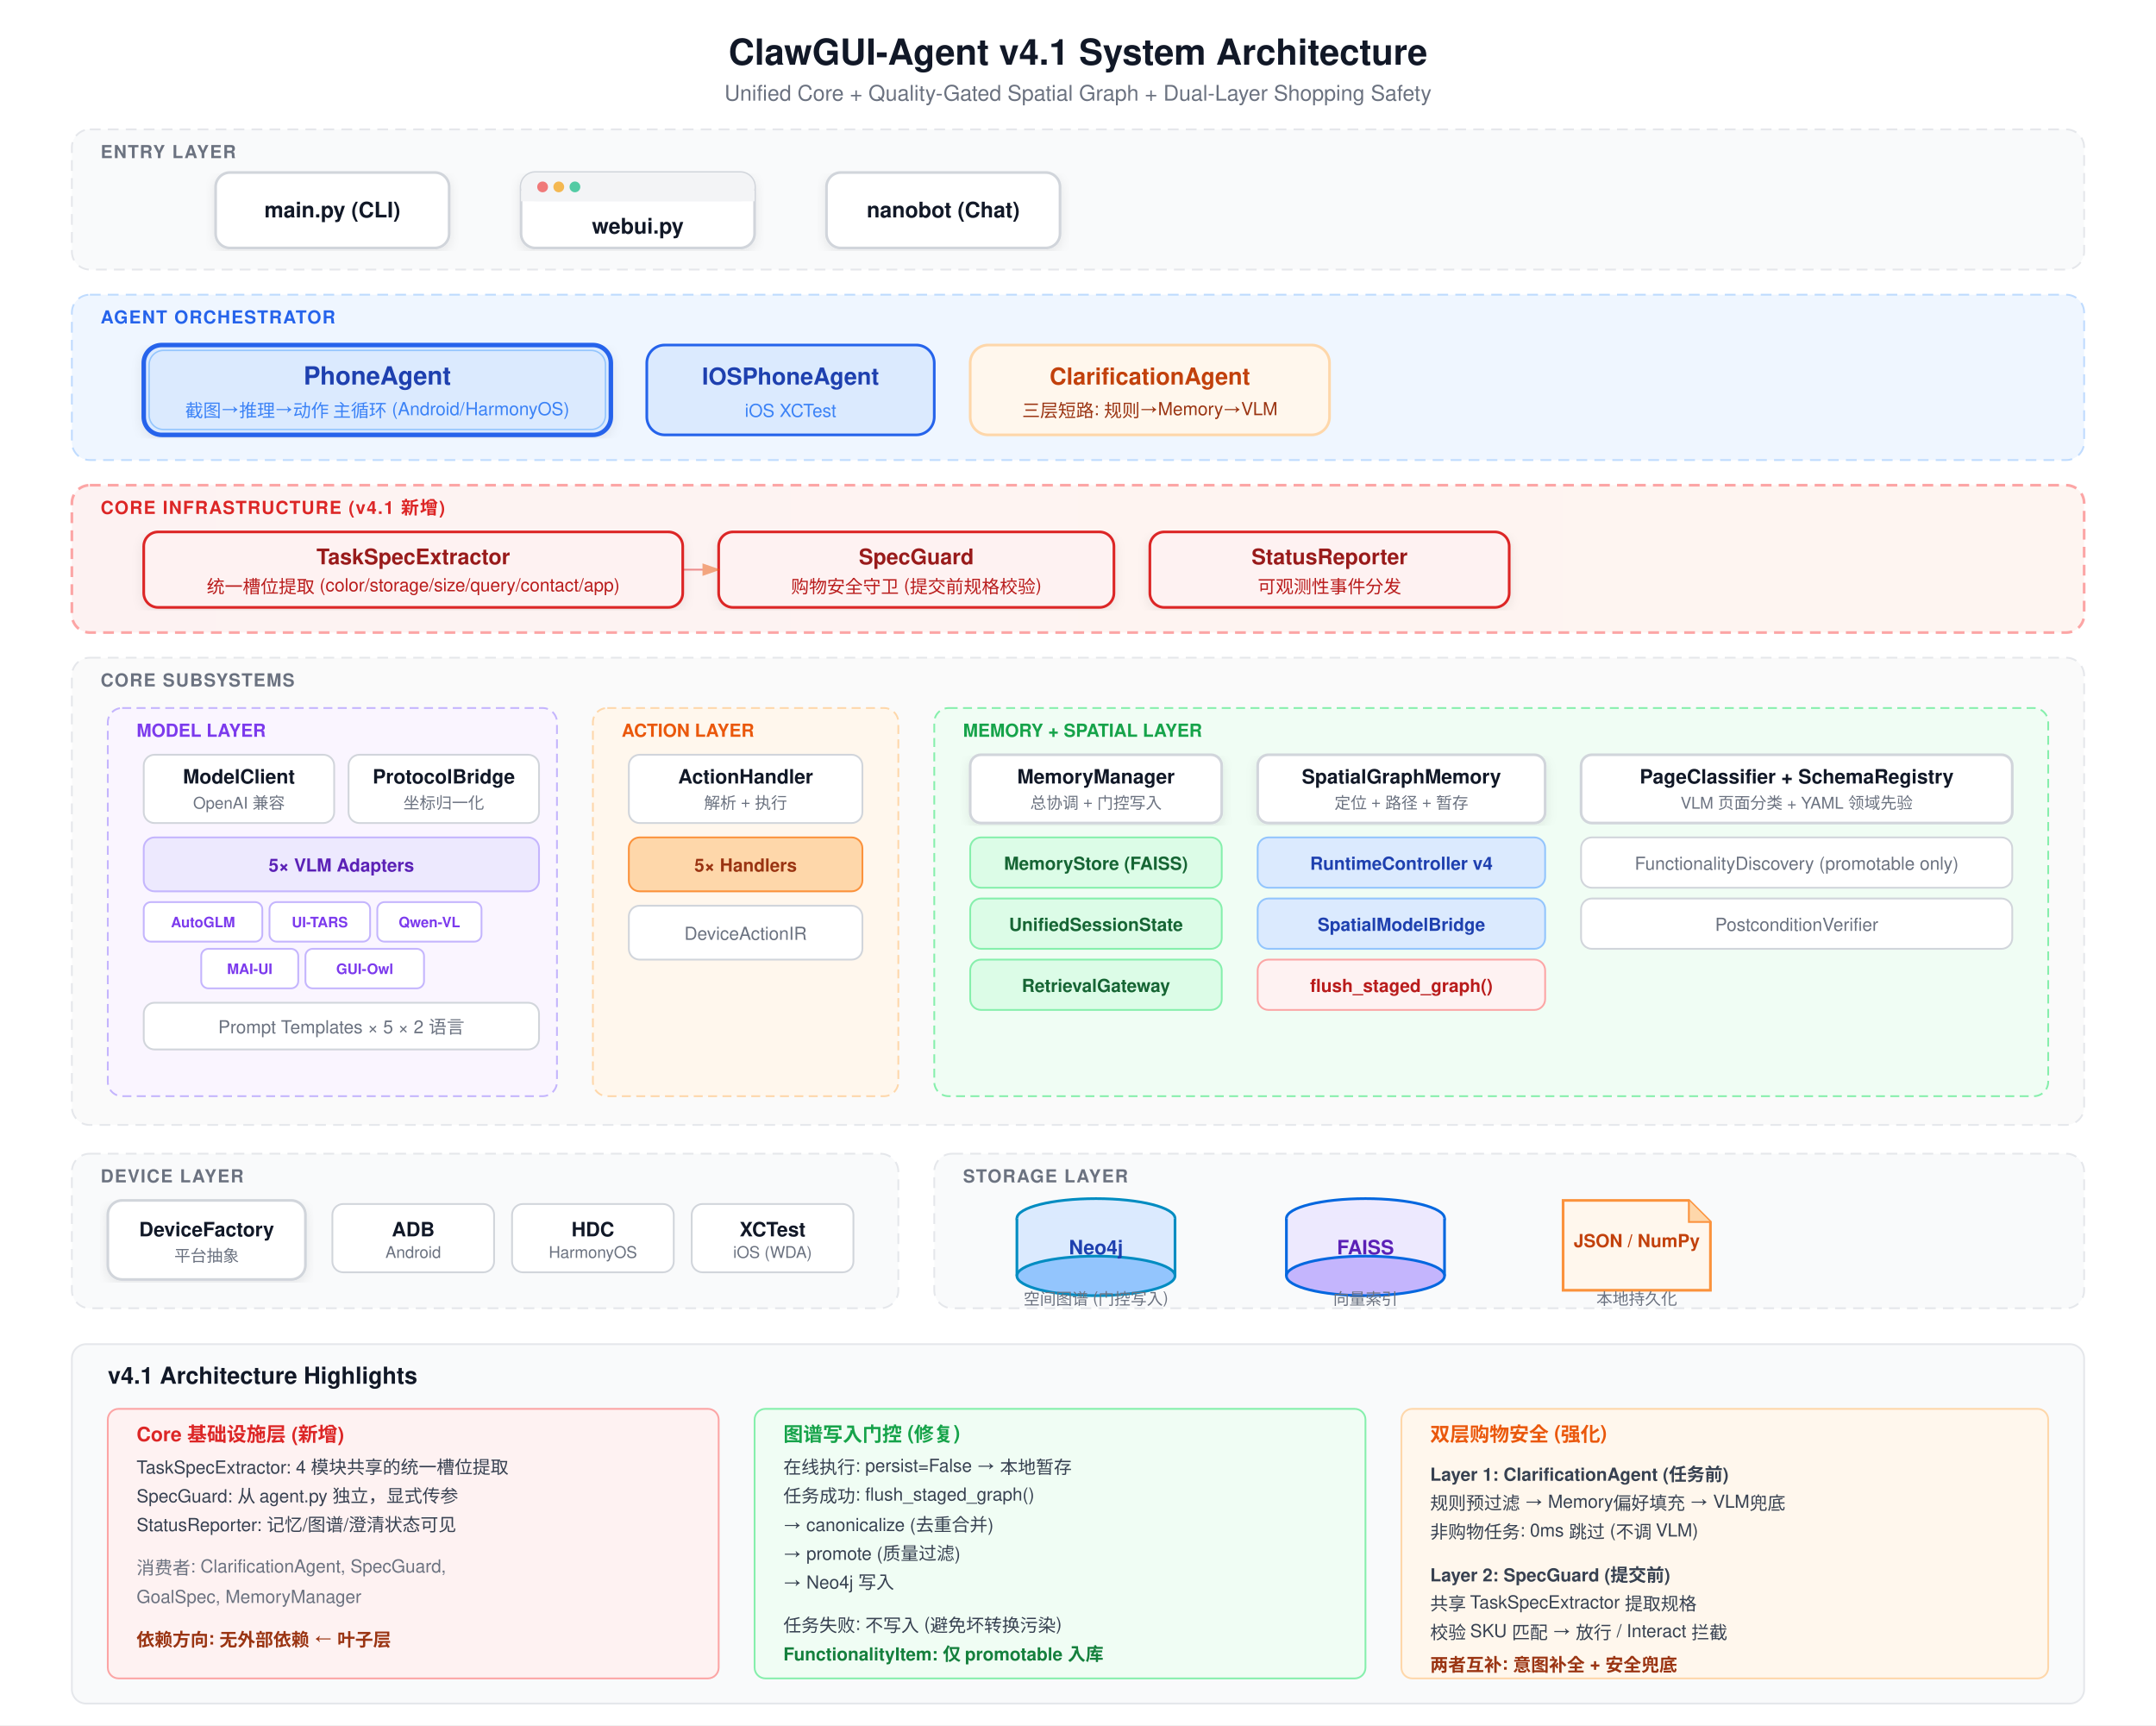
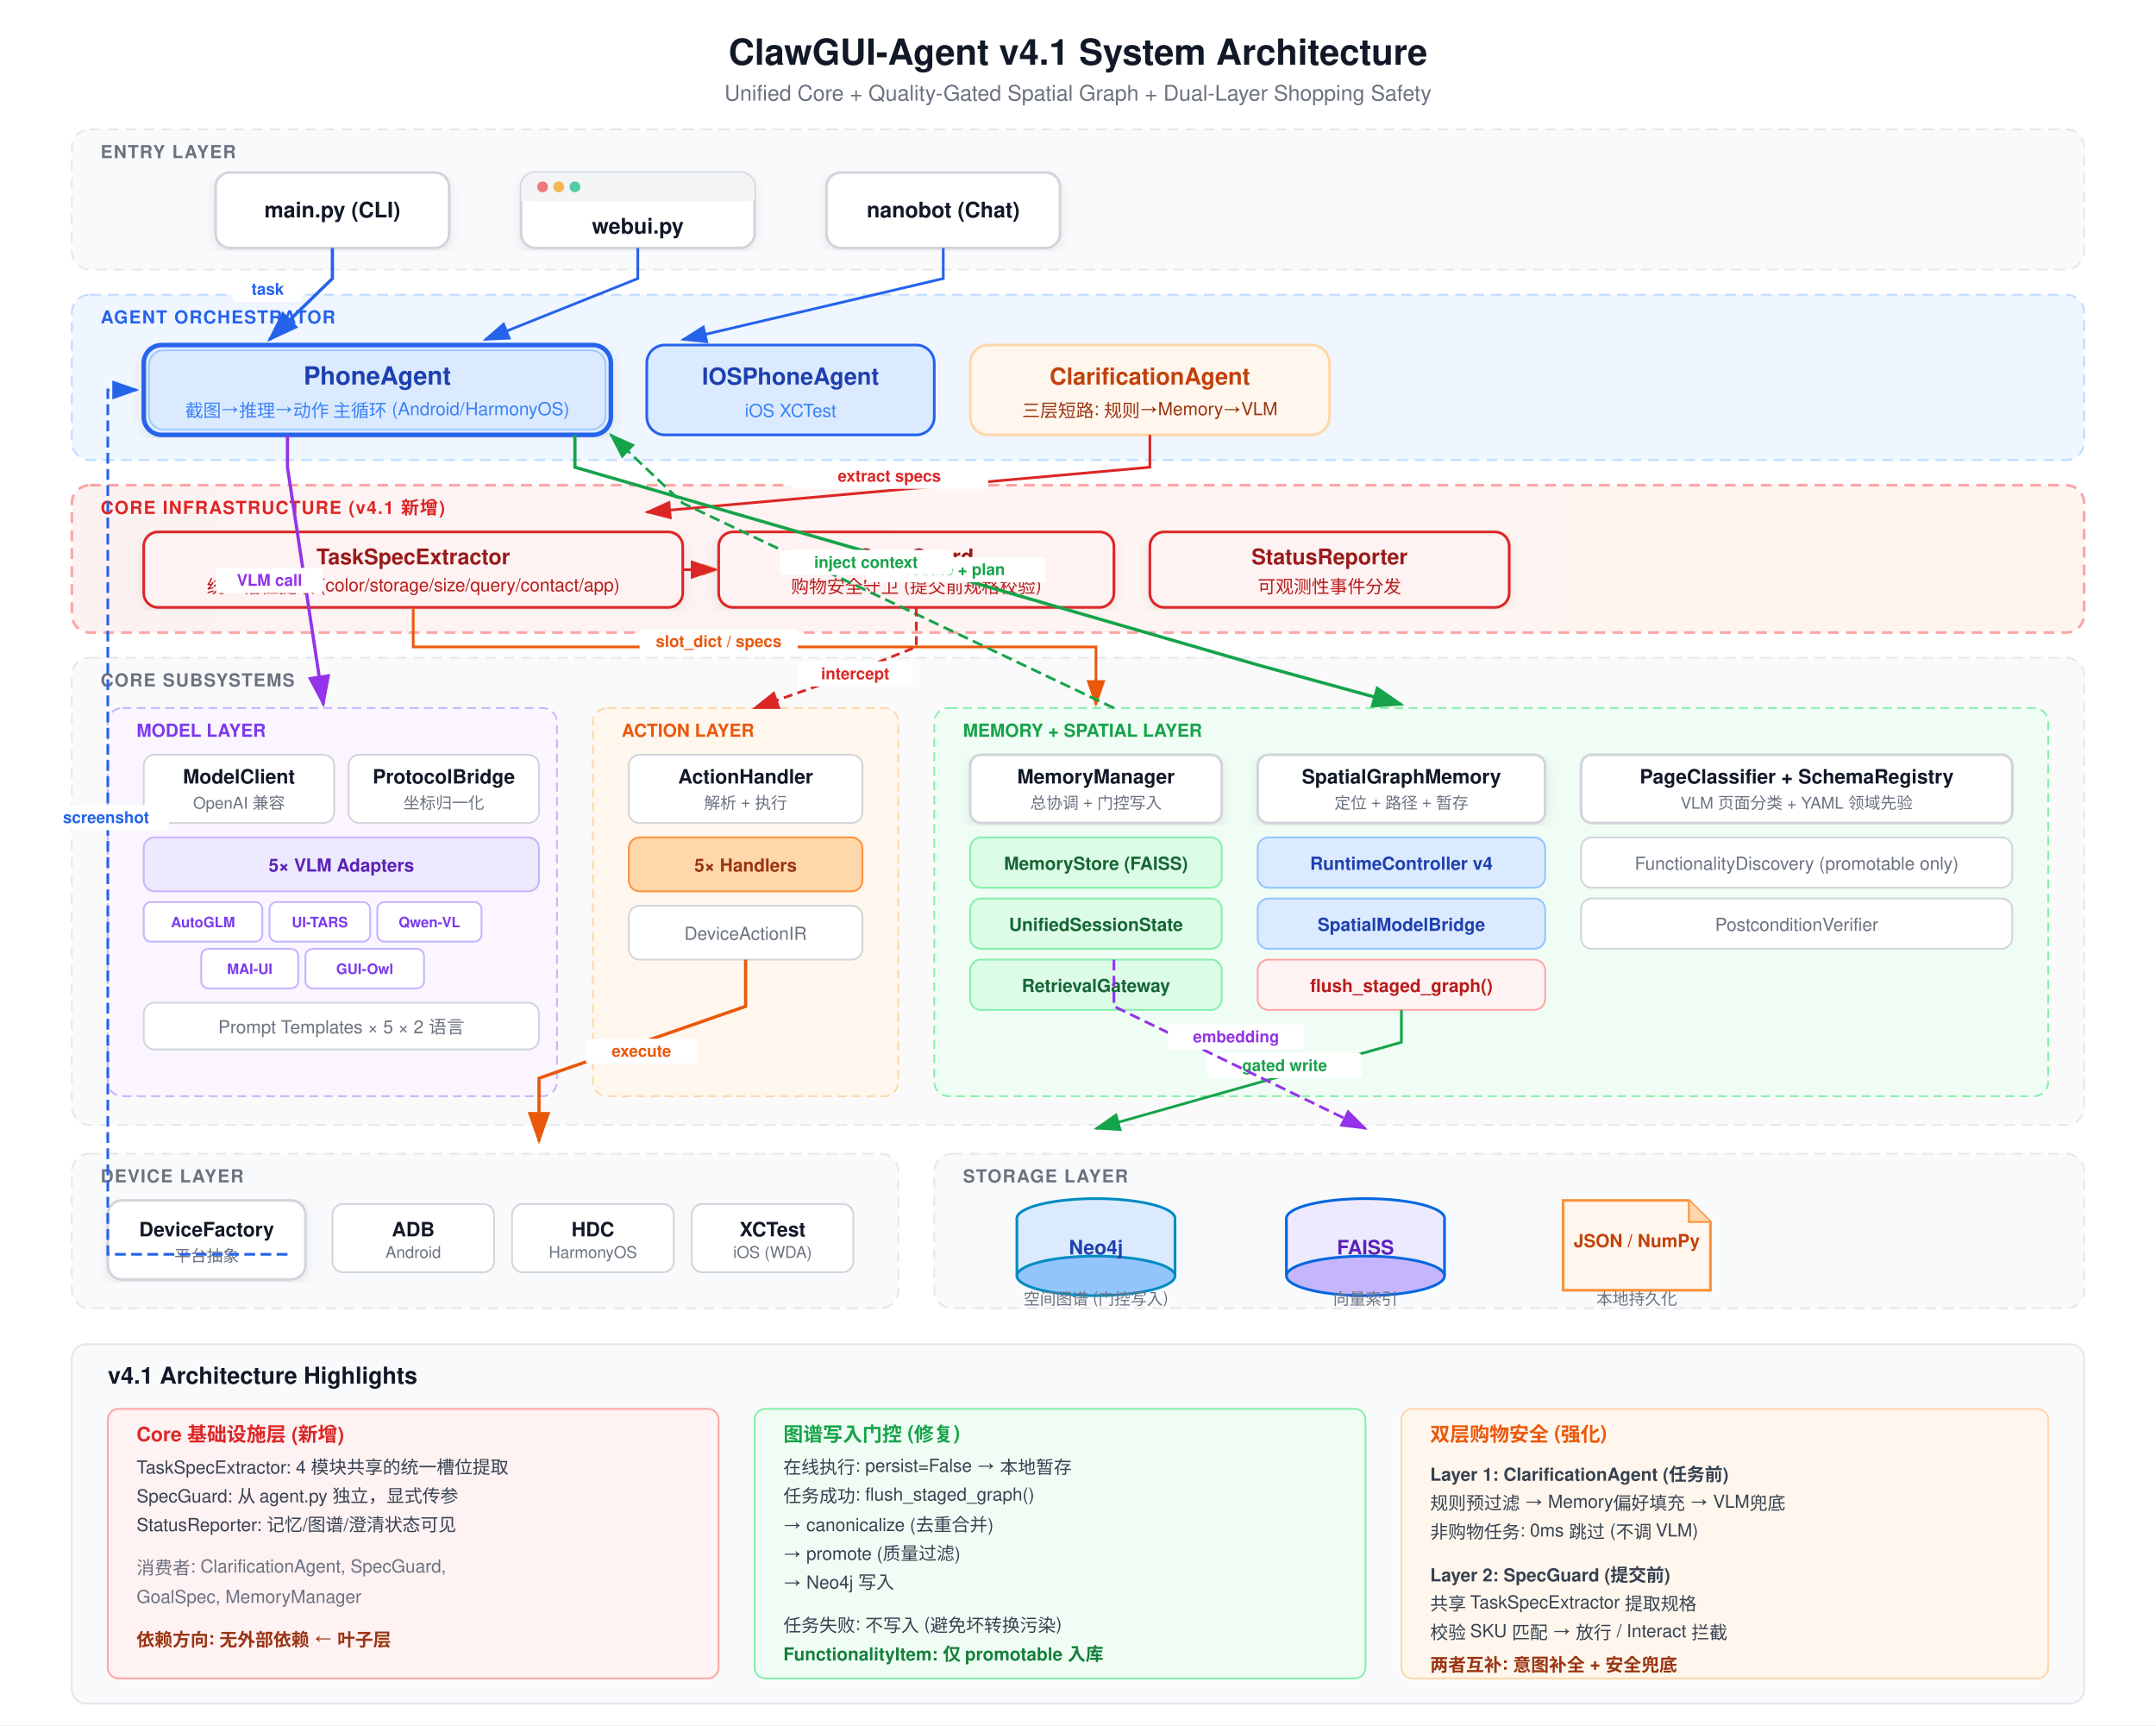
<svg xmlns="http://www.w3.org/2000/svg" viewBox="0 0 1200 960" width="1200" height="960">
  <style>
    text { font-family: 'Helvetica Neue', Helvetica, Arial, 'PingFang SC', 'Microsoft YaHei', sans-serif; }
  </style>
  <defs>
    <marker id="arrow-blue" markerWidth="10" markerHeight="7" refX="9" refY="3.5" orient="auto">
      <polygon points="0 0, 10 3.5, 0 7" fill="#2563eb" />
    </marker>
    <marker id="arrow-green" markerWidth="10" markerHeight="7" refX="9" refY="3.5" orient="auto">
      <polygon points="0 0, 10 3.5, 0 7" fill="#16a34a" />
    </marker>
    <marker id="arrow-purple" markerWidth="10" markerHeight="7" refX="9" refY="3.5" orient="auto">
      <polygon points="0 0, 10 3.5, 0 7" fill="#9333ea" />
    </marker>
    <marker id="arrow-orange" markerWidth="10" markerHeight="7" refX="9" refY="3.5" orient="auto">
      <polygon points="0 0, 10 3.5, 0 7" fill="#ea580c" />
    </marker>
    <filter id="shadow" x="-4%" y="-4%" width="108%" height="108%">
      <feDropShadow dx="0" dy="2" stdDeviation="3" flood-color="#000" flood-opacity="0.08" />
    </filter>
    <linearGradient id="coreGrad" x1="0" y1="0" x2="1" y2="0">
      <stop offset="0%" stop-color="#dc2626" stop-opacity="0.06" />
      <stop offset="100%" stop-color="#ea580c" stop-opacity="0.06" />
    </linearGradient>
  </defs>
  <rect width="1200" height="960" fill="#ffffff" />
  <text x="600" y="36" text-anchor="middle" fill="#111827" font-size="20" font-weight="700">ClawGUI-Agent v4.1 System Architecture</text>
  <text x="600" y="56" text-anchor="middle" fill="#6b7280" font-size="12">Unified Core + Quality-Gated Spatial Graph + Dual-Layer Shopping Safety</text>
  <rect x="40" y="72" width="1120" height="78" rx="10" fill="#f9fafb" stroke="#e5e7eb" stroke-width="1" stroke-dasharray="6,4" />
  <text x="56" y="88" fill="#6b7280" font-size="10" font-weight="600" letter-spacing="0.06em">ENTRY LAYER</text>
  <rect x="120" y="96" width="130" height="42" rx="8" fill="#fff" stroke="#d1d5db" stroke-width="1.5" filter="url(#shadow)" />
  <text x="185" y="121" text-anchor="middle" fill="#111827" font-size="12" font-weight="600">main.py (CLI)</text>
  <rect x="290" y="96" width="130" height="42" rx="8" fill="#fff" stroke="#d1d5db" stroke-width="1.5" filter="url(#shadow)" />
  <rect x="290" y="96" width="130" height="16" rx="8" fill="#f3f4f6" />
  <rect x="290" y="106" width="130" height="6" fill="#f3f4f6" />
  <circle cx="302" cy="104" r="3" fill="#ef4444" opacity="0.7" />
  <circle cx="311" cy="104" r="3" fill="#f59e0b" opacity="0.7" />
  <circle cx="320" cy="104" r="3" fill="#10b981" opacity="0.7" />
  <text x="355" y="130" text-anchor="middle" fill="#111827" font-size="12" font-weight="600">webui.py</text>
  <rect x="460" y="96" width="130" height="42" rx="8" fill="#fff" stroke="#d1d5db" stroke-width="1.5" filter="url(#shadow)" />
  <text x="525" y="121" text-anchor="middle" fill="#111827" font-size="12" font-weight="600">nanobot (Chat)</text>
  <rect x="40" y="164" width="1120" height="92" rx="10" fill="#eff6ff" stroke="#bfdbfe" stroke-width="1" stroke-dasharray="6,4" />
  <text x="56" y="180" fill="#2563eb" font-size="10" font-weight="600" letter-spacing="0.06em">AGENT ORCHESTRATOR</text>
  <rect x="80" y="192" width="260" height="50" rx="10" fill="#dbeafe" stroke="#2563eb" stroke-width="2.5" filter="url(#shadow)" />
  <rect x="83" y="195" width="254" height="44" rx="8" fill="none" stroke="#93c5fd" stroke-width="0.8" />
  <text x="210" y="214" text-anchor="middle" fill="#1e40af" font-size="14" font-weight="700">PhoneAgent</text>
  <text x="210" y="232" text-anchor="middle" fill="#3b82f6" font-size="10">截图→推理→动作 主循环 (Android/HarmonyOS)</text>
  <rect x="360" y="192" width="160" height="50" rx="10" fill="#dbeafe" stroke="#2563eb" stroke-width="1.5" />
  <text x="440" y="214" text-anchor="middle" fill="#1e40af" font-size="13" font-weight="600">IOSPhoneAgent</text>
  <text x="440" y="232" text-anchor="middle" fill="#3b82f6" font-size="10">iOS XCTest</text>
  <rect x="540" y="192" width="200" height="50" rx="10" fill="#fff7ed" stroke="#fed7aa" stroke-width="1.5" />
  <text x="640" y="214" text-anchor="middle" fill="#c2410c" font-size="13" font-weight="600">ClarificationAgent</text>
  <text x="640" y="232" text-anchor="middle" fill="#9a3412" font-size="10">三层短路: 规则→Memory→VLM</text>
  <rect x="40" y="270" width="1120" height="82" rx="10" fill="url(#coreGrad)" stroke="#fca5a5" stroke-width="1.5" stroke-dasharray="6,4" />
  <text x="56" y="286" fill="#dc2626" font-size="10" font-weight="700" letter-spacing="0.06em">CORE INFRASTRUCTURE (v4.1 新增)</text>
  <rect x="80" y="296" width="300" height="42" rx="8" fill="#fef2f2" stroke="#dc2626" stroke-width="1.5" filter="url(#shadow)" />
  <text x="230" y="314" text-anchor="middle" fill="#991b1b" font-size="12" font-weight="700">TaskSpecExtractor</text>
  <text x="230" y="330" text-anchor="middle" fill="#b91c1c" font-size="10">统一槽位提取 (color/storage/size/query/contact/app)</text>
  <rect x="400" y="296" width="220" height="42" rx="8" fill="#fef2f2" stroke="#dc2626" stroke-width="1.5" filter="url(#shadow)" />
  <text x="510" y="314" text-anchor="middle" fill="#991b1b" font-size="12" font-weight="700">SpecGuard</text>
  <text x="510" y="330" text-anchor="middle" fill="#b91c1c" font-size="10">购物安全守卫 (提交前规格校验)</text>
  <rect x="640" y="296" width="200" height="42" rx="8" fill="#fef2f2" stroke="#dc2626" stroke-width="1.5" filter="url(#shadow)" />
  <text x="740" y="314" text-anchor="middle" fill="#991b1b" font-size="12" font-weight="700">StatusReporter</text>
  <text x="740" y="330" text-anchor="middle" fill="#b91c1c" font-size="10">可观测性事件分发</text>
  <path d="M 380,317 L 400,317" stroke="#dc2626" stroke-width="1" marker-end="url(#arrow-orange)" opacity="0.5" />
  <rect x="40" y="366" width="1120" height="260" rx="10" fill="#fafafa" stroke="#e5e7eb" stroke-width="1" stroke-dasharray="6,4" />
  <text x="56" y="382" fill="#6b7280" font-size="10" font-weight="600" letter-spacing="0.06em">CORE SUBSYSTEMS</text>
  <rect x="60" y="394" width="250" height="216" rx="8" fill="#faf5ff" stroke="#c4b5fd" stroke-width="1" stroke-dasharray="5,3" />
  <text x="76" y="410" fill="#7c3aed" font-size="10" font-weight="600">MODEL LAYER</text>
  <rect x="80" y="420" width="106" height="38" rx="6" fill="#fff" stroke="#d1d5db" stroke-width="1" />
  <text x="133" y="436" text-anchor="middle" fill="#111827" font-size="11" font-weight="600">ModelClient</text>
  <text x="133" y="450" text-anchor="middle" fill="#6b7280" font-size="9">OpenAI 兼容</text>
  <rect x="194" y="420" width="106" height="38" rx="6" fill="#fff" stroke="#d1d5db" stroke-width="1" />
  <text x="247" y="436" text-anchor="middle" fill="#111827" font-size="11" font-weight="600">ProtocolBridge</text>
  <text x="247" y="450" text-anchor="middle" fill="#6b7280" font-size="9">坐标归一化</text>
  <rect x="80" y="466" width="220" height="30" rx="6" fill="#ede9fe" stroke="#c4b5fd" stroke-width="1" />
  <text x="190" y="485" text-anchor="middle" fill="#5b21b6" font-size="10" font-weight="600">5× VLM Adapters</text>
  <rect x="80" y="502" width="66" height="22" rx="4" fill="#fff" stroke="#c4b5fd" stroke-width="1" />
  <text x="113" y="516" text-anchor="middle" fill="#7c3aed" font-size="8" font-weight="600">AutoGLM</text>
  <rect x="150" y="502" width="56" height="22" rx="4" fill="#fff" stroke="#c4b5fd" stroke-width="1" />
  <text x="178" y="516" text-anchor="middle" fill="#7c3aed" font-size="8" font-weight="600">UI-TARS</text>
  <rect x="210" y="502" width="58" height="22" rx="4" fill="#fff" stroke="#c4b5fd" stroke-width="1" />
  <text x="239" y="516" text-anchor="middle" fill="#7c3aed" font-size="8" font-weight="600">Qwen-VL</text>
  <rect x="112" y="528" width="54" height="22" rx="4" fill="#fff" stroke="#c4b5fd" stroke-width="1" />
  <text x="139" y="542" text-anchor="middle" fill="#7c3aed" font-size="8" font-weight="600">MAI-UI</text>
  <rect x="170" y="528" width="66" height="22" rx="4" fill="#fff" stroke="#c4b5fd" stroke-width="1" />
  <text x="203" y="542" text-anchor="middle" fill="#7c3aed" font-size="8" font-weight="600">GUI-Owl</text>
  <rect x="80" y="558" width="220" height="26" rx="6" fill="#fff" stroke="#d1d5db" stroke-width="1" />
  <text x="190" y="575" text-anchor="middle" fill="#6b7280" font-size="10">Prompt Templates × 5 × 2 语言</text>
  <rect x="330" y="394" width="170" height="216" rx="8" fill="#fff7ed" stroke="#fed7aa" stroke-width="1" stroke-dasharray="5,3" />
  <text x="346" y="410" fill="#ea580c" font-size="10" font-weight="600">ACTION LAYER</text>
  <rect x="350" y="420" width="130" height="38" rx="6" fill="#fff" stroke="#d1d5db" stroke-width="1" />
  <text x="415" y="436" text-anchor="middle" fill="#111827" font-size="11" font-weight="600">ActionHandler</text>
  <text x="415" y="450" text-anchor="middle" fill="#6b7280" font-size="9">解析 + 执行</text>
  <rect x="350" y="466" width="130" height="30" rx="6" fill="#fed7aa" stroke="#fb923c" stroke-width="1" />
  <text x="415" y="485" text-anchor="middle" fill="#9a3412" font-size="10" font-weight="600">5× Handlers</text>
  <rect x="350" y="504" width="130" height="30" rx="6" fill="#fff" stroke="#d1d5db" stroke-width="1" />
  <text x="415" y="523" text-anchor="middle" fill="#6b7280" font-size="10">DeviceActionIR</text>
  <rect x="520" y="394" width="620" height="216" rx="8" fill="#f0fdf4" stroke="#86efac" stroke-width="1" stroke-dasharray="5,3" />
  <text x="536" y="410" fill="#16a34a" font-size="10" font-weight="600">MEMORY + SPATIAL LAYER</text>
  <rect x="540" y="420" width="140" height="38" rx="6" fill="#fff" stroke="#d1d5db" stroke-width="1.5" filter="url(#shadow)" />
  <text x="610" y="436" text-anchor="middle" fill="#111827" font-size="11" font-weight="600">MemoryManager</text>
  <text x="610" y="450" text-anchor="middle" fill="#6b7280" font-size="9">总协调 + 门控写入</text>
  <rect x="540" y="466" width="140" height="28" rx="6" fill="#dcfce7" stroke="#86efac" stroke-width="1" />
  <text x="610" y="484" text-anchor="middle" fill="#166534" font-size="10" font-weight="600">MemoryStore (FAISS)</text>
  <rect x="540" y="500" width="140" height="28" rx="6" fill="#dcfce7" stroke="#86efac" stroke-width="1" />
  <text x="610" y="518" text-anchor="middle" fill="#166534" font-size="10" font-weight="600">UnifiedSessionState</text>
  <rect x="540" y="534" width="140" height="28" rx="6" fill="#dcfce7" stroke="#86efac" stroke-width="1" />
  <text x="610" y="552" text-anchor="middle" fill="#166534" font-size="10" font-weight="600">RetrievalGateway</text>
  <rect x="700" y="420" width="160" height="38" rx="6" fill="#fff" stroke="#d1d5db" stroke-width="1.5" filter="url(#shadow)" />
  <text x="780" y="436" text-anchor="middle" fill="#111827" font-size="11" font-weight="600">SpatialGraphMemory</text>
  <text x="780" y="450" text-anchor="middle" fill="#6b7280" font-size="9">定位 + 路径 + 暂存</text>
  <rect x="700" y="466" width="160" height="28" rx="6" fill="#dbeafe" stroke="#93c5fd" stroke-width="1" />
  <text x="780" y="484" text-anchor="middle" fill="#1e40af" font-size="10" font-weight="600">RuntimeController v4</text>
  <rect x="700" y="500" width="160" height="28" rx="6" fill="#dbeafe" stroke="#93c5fd" stroke-width="1" />
  <text x="780" y="518" text-anchor="middle" fill="#1e40af" font-size="10" font-weight="600">SpatialModelBridge</text>
  <rect x="700" y="534" width="160" height="28" rx="6" fill="#fef2f2" stroke="#fca5a5" stroke-width="1" />
  <text x="780" y="552" text-anchor="middle" fill="#b91c1c" font-size="10" font-weight="600">flush_staged_graph()</text>
  <rect x="880" y="420" width="240" height="38" rx="6" fill="#fff" stroke="#d1d5db" stroke-width="1.5" />
  <text x="1000" y="436" text-anchor="middle" fill="#111827" font-size="11" font-weight="600">PageClassifier + SchemaRegistry</text>
  <text x="1000" y="450" text-anchor="middle" fill="#6b7280" font-size="9">VLM 页面分类 + YAML 领域先验</text>
  <rect x="880" y="466" width="240" height="28" rx="6" fill="#fff" stroke="#d1d5db" stroke-width="1" />
  <text x="1000" y="484" text-anchor="middle" fill="#6b7280" font-size="10">FunctionalityDiscovery (promotable only)</text>
  <rect x="880" y="500" width="240" height="28" rx="6" fill="#fff" stroke="#d1d5db" stroke-width="1" />
  <text x="1000" y="518" text-anchor="middle" fill="#6b7280" font-size="10">PostconditionVerifier</text>
  <rect x="40" y="642" width="460" height="86" rx="10" fill="#f9fafb" stroke="#e5e7eb" stroke-width="1" stroke-dasharray="6,4" />
  <text x="56" y="658" fill="#6b7280" font-size="10" font-weight="600" letter-spacing="0.06em">DEVICE LAYER</text>
  <rect x="60" y="668" width="110" height="44" rx="8" fill="#fff" stroke="#d1d5db" stroke-width="1.5" filter="url(#shadow)" />
  <text x="115" y="688" text-anchor="middle" fill="#111827" font-size="11" font-weight="600">DeviceFactory</text>
  <text x="115" y="702" text-anchor="middle" fill="#6b7280" font-size="9">平台抽象</text>
  <rect x="185" y="670" width="90" height="38" rx="6" fill="#fff" stroke="#d1d5db" stroke-width="1" />
  <text x="230" y="688" text-anchor="middle" fill="#111827" font-size="11" font-weight="600">ADB</text>
  <text x="230" y="700" text-anchor="middle" fill="#6b7280" font-size="9">Android</text>
  <rect x="285" y="670" width="90" height="38" rx="6" fill="#fff" stroke="#d1d5db" stroke-width="1" />
  <text x="330" y="688" text-anchor="middle" fill="#111827" font-size="11" font-weight="600">HDC</text>
  <text x="330" y="700" text-anchor="middle" fill="#6b7280" font-size="9">HarmonyOS</text>
  <rect x="385" y="670" width="90" height="38" rx="6" fill="#fff" stroke="#d1d5db" stroke-width="1" />
  <text x="430" y="688" text-anchor="middle" fill="#111827" font-size="11" font-weight="600">XCTest</text>
  <text x="430" y="700" text-anchor="middle" fill="#6b7280" font-size="9">iOS (WDA)</text>
  <rect x="520" y="642" width="640" height="86" rx="10" fill="#f9fafb" stroke="#e5e7eb" stroke-width="1" stroke-dasharray="6,4" />
  <text x="536" y="658" fill="#6b7280" font-size="10" font-weight="600" letter-spacing="0.06em">STORAGE LAYER</text>
  <ellipse cx="610" cy="678" rx="44" ry="11" fill="#dbeafe" stroke="#008CC1" stroke-width="1.5" />
  <rect x="566" y="678" width="88" height="32" fill="#dbeafe" stroke="none" />
  <line x1="566" y1="678" x2="566" y2="710" stroke="#008CC1" stroke-width="1.5" />
  <line x1="654" y1="678" x2="654" y2="710" stroke="#008CC1" stroke-width="1.5" />
  <ellipse cx="610" cy="710" rx="44" ry="11" fill="#93c5fd" stroke="#008CC1" stroke-width="1.5" />
  <text x="610" y="698" text-anchor="middle" fill="#1e40af" font-size="11" font-weight="700">Neo4j</text>
  <text x="610" y="726" text-anchor="middle" fill="#6b7280" font-size="9">空间图谱 (门控写入)</text>
  <ellipse cx="760" cy="678" rx="44" ry="11" fill="#ede9fe" stroke="#0467DF" stroke-width="1.5" />
  <rect x="716" y="678" width="88" height="32" fill="#ede9fe" stroke="none" />
  <line x1="716" y1="678" x2="716" y2="710" stroke="#0467DF" stroke-width="1.5" />
  <line x1="804" y1="678" x2="804" y2="710" stroke="#0467DF" stroke-width="1.5" />
  <ellipse cx="760" cy="710" rx="44" ry="11" fill="#c4b5fd" stroke="#0467DF" stroke-width="1.5" />
  <text x="760" y="698" text-anchor="middle" fill="#5b21b6" font-size="11" font-weight="700">FAISS</text>
  <text x="760" y="726" text-anchor="middle" fill="#6b7280" font-size="9">向量索引</text>
  <path d="M 870,668 L 940,668 L 952,680 L 952,718 L 870,718 Z" fill="#fff7ed" stroke="#fb923c" stroke-width="1.5" />
  <path d="M 940,668 L 940,680 L 952,680" fill="#fed7aa" stroke="#fb923c" stroke-width="1" />
  <text x="911" y="694" text-anchor="middle" fill="#c2410c" font-size="10" font-weight="600">JSON / NumPy</text>
  <text x="911" y="726" text-anchor="middle" fill="#6b7280" font-size="9">本地持久化</text>
  <rect x="40" y="748" width="1120" height="200" rx="8" fill="#f9fafb" stroke="#e5e7eb" stroke-width="1" />
  <text x="60" y="770" fill="#111827" font-size="13" font-weight="700">v4.1 Architecture Highlights</text>
  <rect x="60" y="784" width="340" height="150" rx="6" fill="#fef2f2" stroke="#fca5a5" stroke-width="1" />
  <text x="76" y="802" fill="#dc2626" font-size="11" font-weight="700">Core 基础设施层 (新增)</text>
  <text x="76" y="820" fill="#374151" font-size="10">TaskSpecExtractor: 4 模块共享的统一槽位提取</text>
  <text x="76" y="836" fill="#374151" font-size="10">SpecGuard: 从 agent.py 独立，显式传参</text>
  <text x="76" y="852" fill="#374151" font-size="10">StatusReporter: 记忆/图谱/澄清状态可见</text>
  <text x="76" y="876" fill="#6b7280" font-size="10">消费者: ClarificationAgent, SpecGuard,</text>
  <text x="76" y="892" fill="#6b7280" font-size="10">GoalSpec, MemoryManager</text>
  <text x="76" y="916" fill="#9a3412" font-size="10" font-weight="600">依赖方向: 无外部依赖 ← 叶子层</text>
  <rect x="420" y="784" width="340" height="150" rx="6" fill="#f0fdf4" stroke="#86efac" stroke-width="1" />
  <text x="436" y="802" fill="#16a34a" font-size="11" font-weight="700">图谱写入门控 (修复)</text>
  <text x="436" y="820" fill="#374151" font-size="10">在线执行: persist=False → 本地暂存</text>
  <text x="436" y="836" fill="#374151" font-size="10">任务成功: flush_staged_graph()</text>
  <text x="436" y="852" fill="#374151" font-size="10">  → canonicalize (去重合并)</text>
  <text x="436" y="868" fill="#374151" font-size="10">  → promote (质量过滤)</text>
  <text x="436" y="884" fill="#374151" font-size="10">  → Neo4j 写入</text>
  <text x="436" y="908" fill="#374151" font-size="10">任务失败: 不写入 (避免坏转换污染)</text>
  <text x="436" y="924" fill="#15803d" font-size="10" font-weight="600">FunctionalityItem: 仅 promotable 入库</text>
  <rect x="780" y="784" width="360" height="150" rx="6" fill="#fff7ed" stroke="#fed7aa" stroke-width="1" />
  <text x="796" y="802" fill="#ea580c" font-size="11" font-weight="700">双层购物安全 (强化)</text>
  <text x="796" y="824" fill="#374151" font-size="10" font-weight="600">Layer 1: ClarificationAgent (任务前)</text>
  <text x="796" y="840" fill="#374151" font-size="10">规则预过滤 → Memory偏好填充 → VLM兜底</text>
  <text x="796" y="856" fill="#374151" font-size="10">非购物任务: 0ms 跳过 (不调 VLM)</text>
  <text x="796" y="880" fill="#374151" font-size="10" font-weight="600">Layer 2: SpecGuard (提交前)</text>
  <text x="796" y="896" fill="#374151" font-size="10">共享 TaskSpecExtractor 提取规格</text>
  <text x="796" y="912" fill="#374151" font-size="10">校验 SKU 匹配 → 放行 / Interact 拦截</text>
  <text x="796" y="930" fill="#9a3412" font-size="10" font-weight="600">两者互补: 意图补全 + 安全兜底</text>
+   <defs>
+     <marker id="arrow-red" markerWidth="10" markerHeight="7" refX="9" refY="3.5" orient="auto">
+       <polygon points="0 0, 10 3.5, 0 7" fill="#dc2626" />
+     </marker>
+   </defs>
+   <path d="M 185,138 L 185,155 L 150,189" stroke="#2563eb" stroke-width="1.8" fill="none" marker-end="url(#arrow-blue)" />
+   <rect x="130" y="154" width="38" height="14" rx="2" fill="#fff" stroke="none" />
+   <text x="149" y="164" text-anchor="middle" fill="#2563eb" font-size="9" font-weight="600">task</text>
+   <path d="M 355,138 L 355,155 L 270,189" stroke="#2563eb" stroke-width="1.5" fill="none" marker-end="url(#arrow-blue)" />
+   <path d="M 525,138 L 525,155 L 380,189" stroke="#2563eb" stroke-width="1.5" fill="none" marker-end="url(#arrow-blue)" />
+   <path d="M 640,242 L 640,260 L 360,285" stroke="#dc2626" stroke-width="1.5" fill="none" marker-end="url(#arrow-red)" />
+   <rect x="440" y="258" width="110" height="14" rx="2" fill="#fff" stroke="none" />
+   <text x="495" y="268" text-anchor="middle" fill="#dc2626" font-size="9" font-weight="600">extract specs</text>
+   <line x1="380" y1="317" x2="398" y2="317" stroke="#dc2626" stroke-width="1.5" marker-end="url(#arrow-red)" />
+   <path d="M 230,338 L 230,360 L 610,360 L 610,392" stroke="#ea580c" stroke-width="1.5" fill="none" marker-end="url(#arrow-orange)" />
+   <rect x="356" y="350" width="88" height="14" rx="2" fill="#fff" stroke="none" />
+   <text x="400" y="360" text-anchor="middle" fill="#ea580c" font-size="9" font-weight="600">slot_dict / specs</text>
+   <path d="M 160,242 L 160,260 L 180,392" stroke="#9333ea" stroke-width="1.8" fill="none" marker-end="url(#arrow-purple)" />
+   <rect x="120" y="316" width="60" height="14" rx="2" fill="#fff" stroke="none" />
+   <text x="150" y="326" text-anchor="middle" fill="#9333ea" font-size="9" font-weight="600">VLM call</text>
+   <path d="M 320,242 L 320,260 L 700,370 L 780,392" stroke="#16a34a" stroke-width="1.8" fill="none" marker-end="url(#arrow-green)" />
+   <rect x="482" y="310" width="100" height="14" rx="2" fill="#fff" stroke="none" />
+   <text x="532" y="320" text-anchor="middle" fill="#16a34a" font-size="9" font-weight="600">locate + plan</text>
+   <path d="M 620,394 L 380,280 L 340,242" stroke="#16a34a" stroke-width="1.5" fill="none" marker-end="url(#arrow-green)" stroke-dasharray="6,3" />
+   <rect x="434" y="306" width="96" height="14" rx="2" fill="#fff" stroke="none" />
+   <text x="482" y="316" text-anchor="middle" fill="#16a34a" font-size="9" font-weight="600">inject context</text>
+   <path d="M 415,534 L 415,560 L 300,600 L 300,635" stroke="#ea580c" stroke-width="1.8" fill="none" marker-end="url(#arrow-orange)" />
+   <rect x="326" y="578" width="62" height="14" rx="2" fill="#fff" stroke="none" />
+   <text x="357" y="588" text-anchor="middle" fill="#ea580c" font-size="9" font-weight="600">execute</text>
+   <path d="M 780,562 L 780,580 L 610,628" stroke="#16a34a" stroke-width="1.5" fill="none" marker-end="url(#arrow-green)" />
+   <rect x="672" y="586" width="86" height="14" rx="2" fill="#fff" stroke="none" />
+   <text x="715" y="596" text-anchor="middle" fill="#16a34a" font-size="9" font-weight="600">gated write</text>
+   <path d="M 620,534 L 620,560 L 760,628" stroke="#9333ea" stroke-width="1.5" fill="none" marker-end="url(#arrow-purple)" stroke-dasharray="6,3" />
+   <rect x="650" y="570" width="76" height="14" rx="2" fill="#fff" stroke="none" />
+   <text x="688" y="580" text-anchor="middle" fill="#9333ea" font-size="9" font-weight="600">embedding</text>
+   <path d="M 510,338 L 510,360 L 460,380 L 420,394" stroke="#dc2626" stroke-width="1.5" fill="none" marker-end="url(#arrow-red)" stroke-dasharray="5,3" />
+   <rect x="444" y="368" width="64" height="14" rx="2" fill="#fff" stroke="none" />
+   <text x="476" y="378" text-anchor="middle" fill="#dc2626" font-size="9" font-weight="600">intercept</text>
+   <path d="M 160,698 L 60,698 L 60,217 L 76,217" stroke="#2563eb" stroke-width="1.5" fill="none" marker-end="url(#arrow-blue)" stroke-dasharray="6,3" />
+   <rect x="24" y="448" width="70" height="14" rx="2" fill="#fff" stroke="none" />
+   <text x="59" y="458" text-anchor="middle" fill="#2563eb" font-size="9" font-weight="600">screenshot</text>
</svg>
